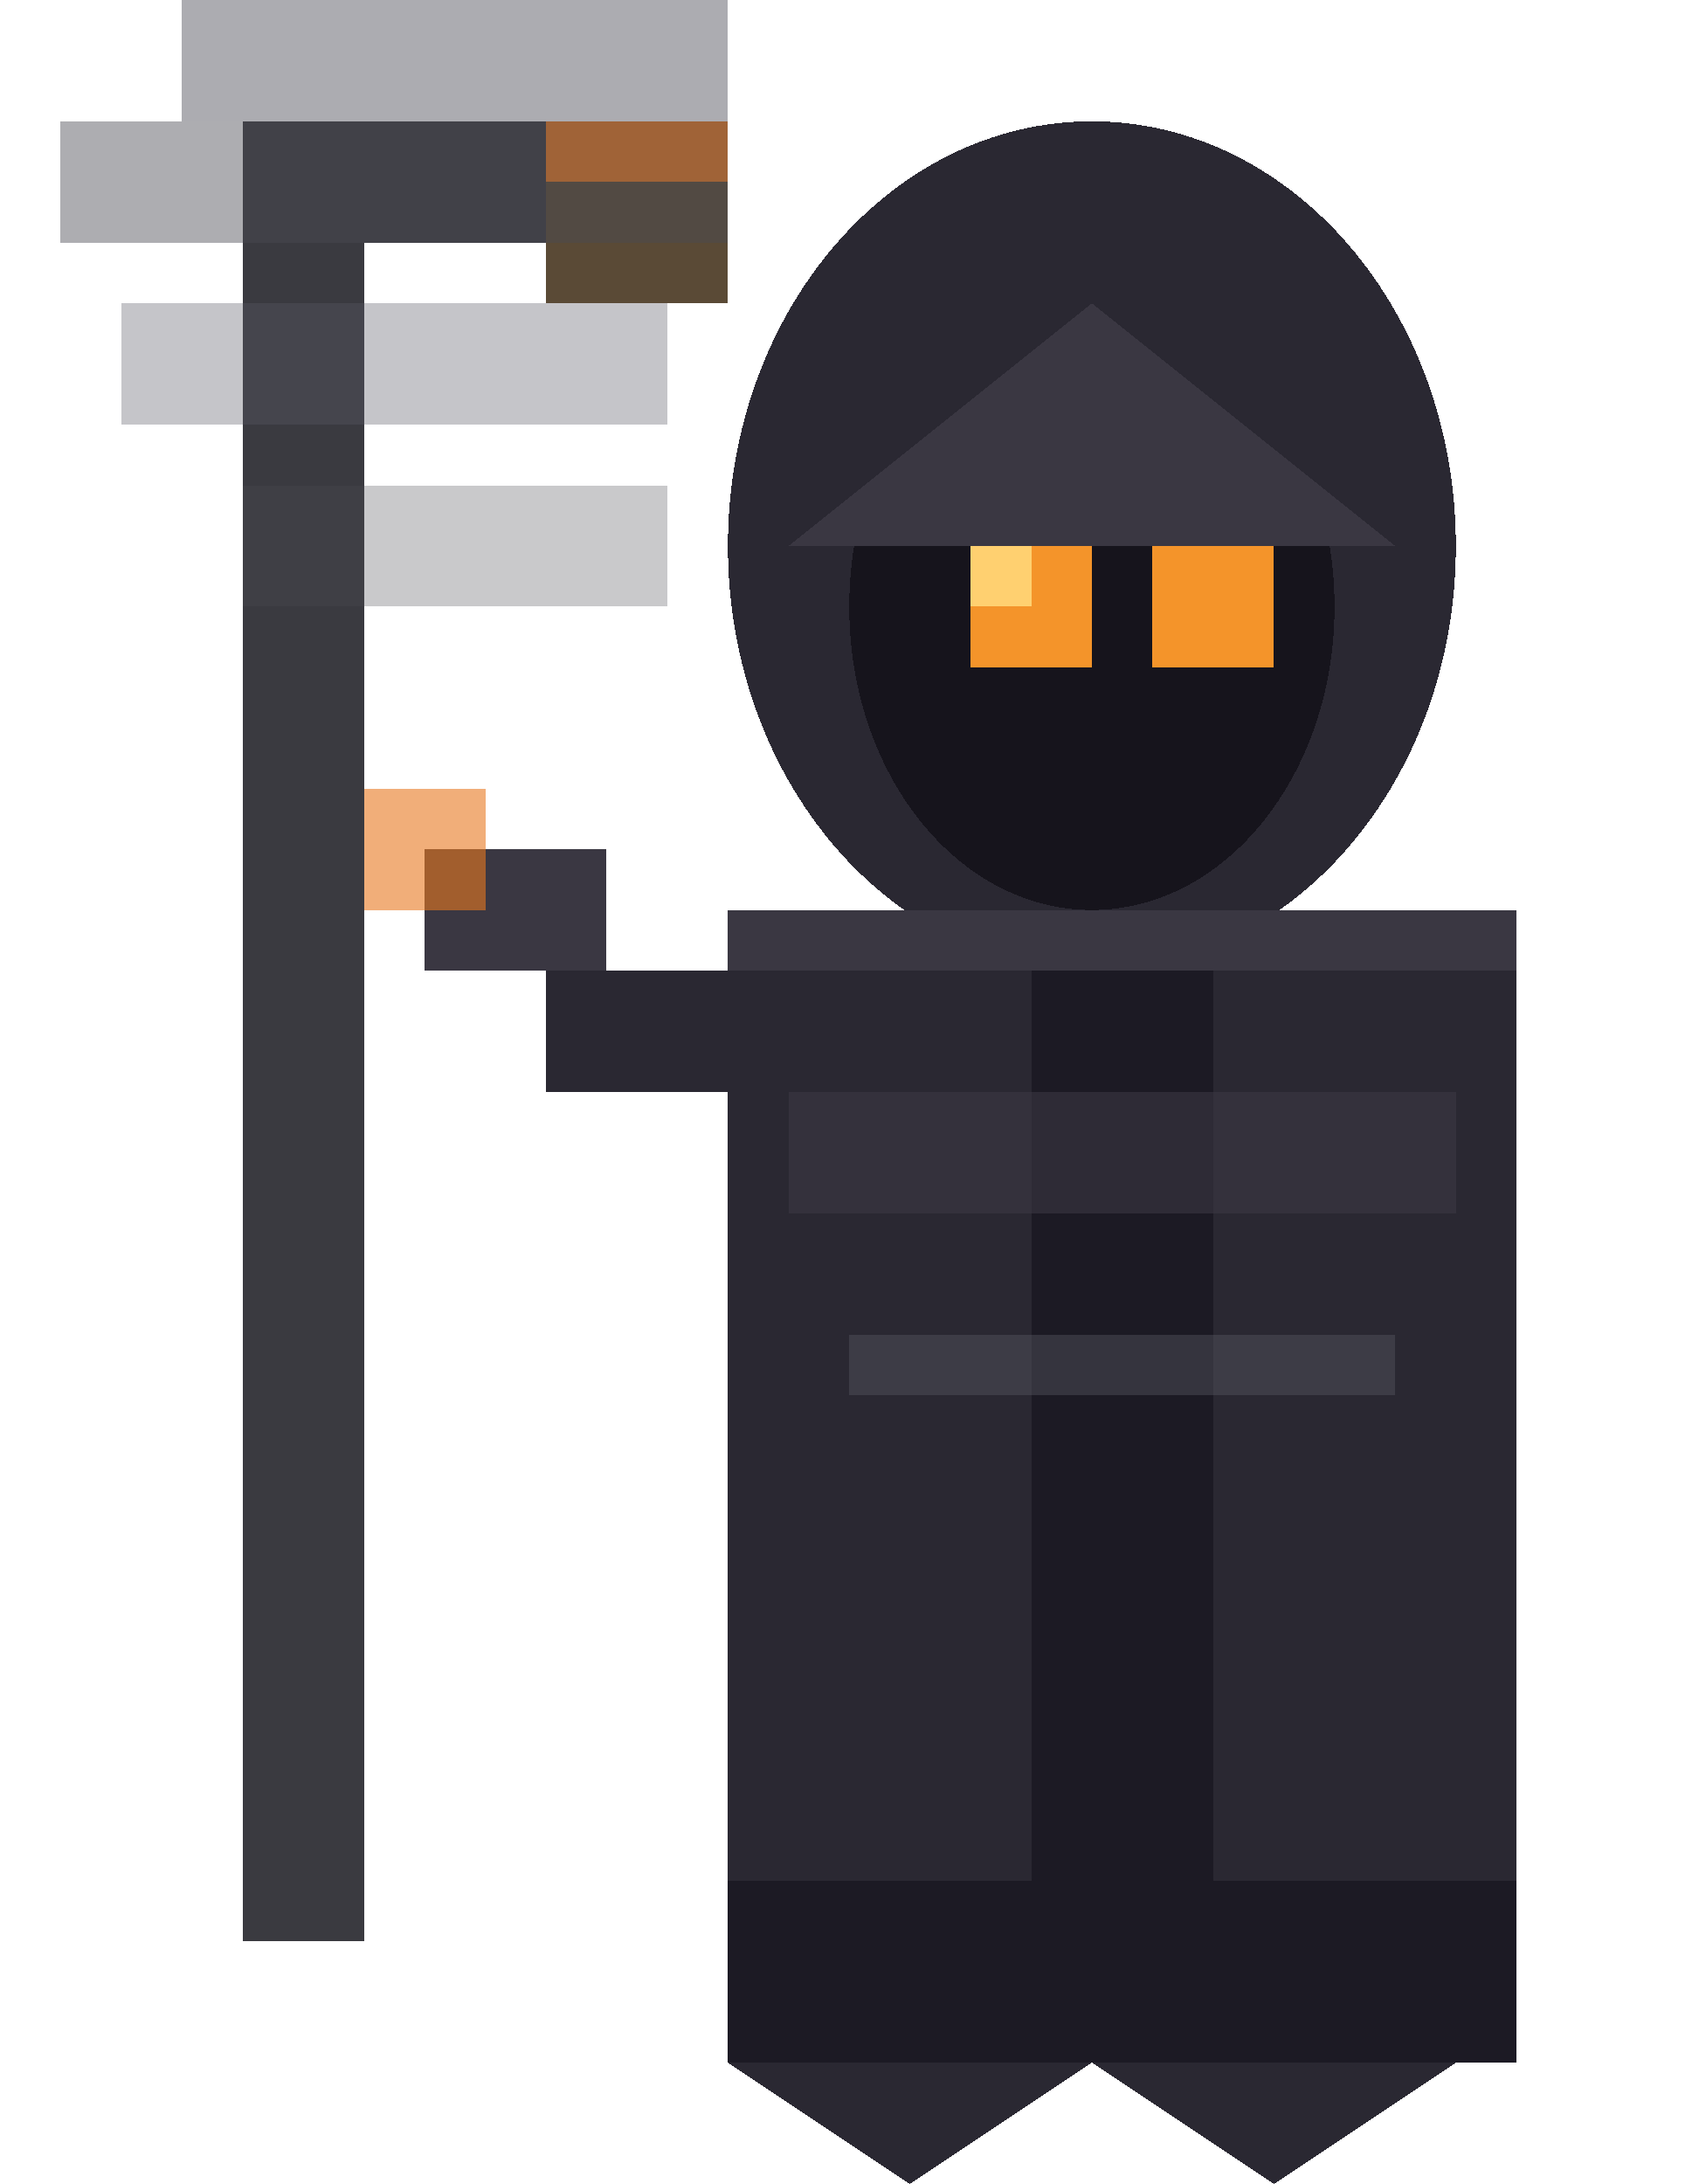
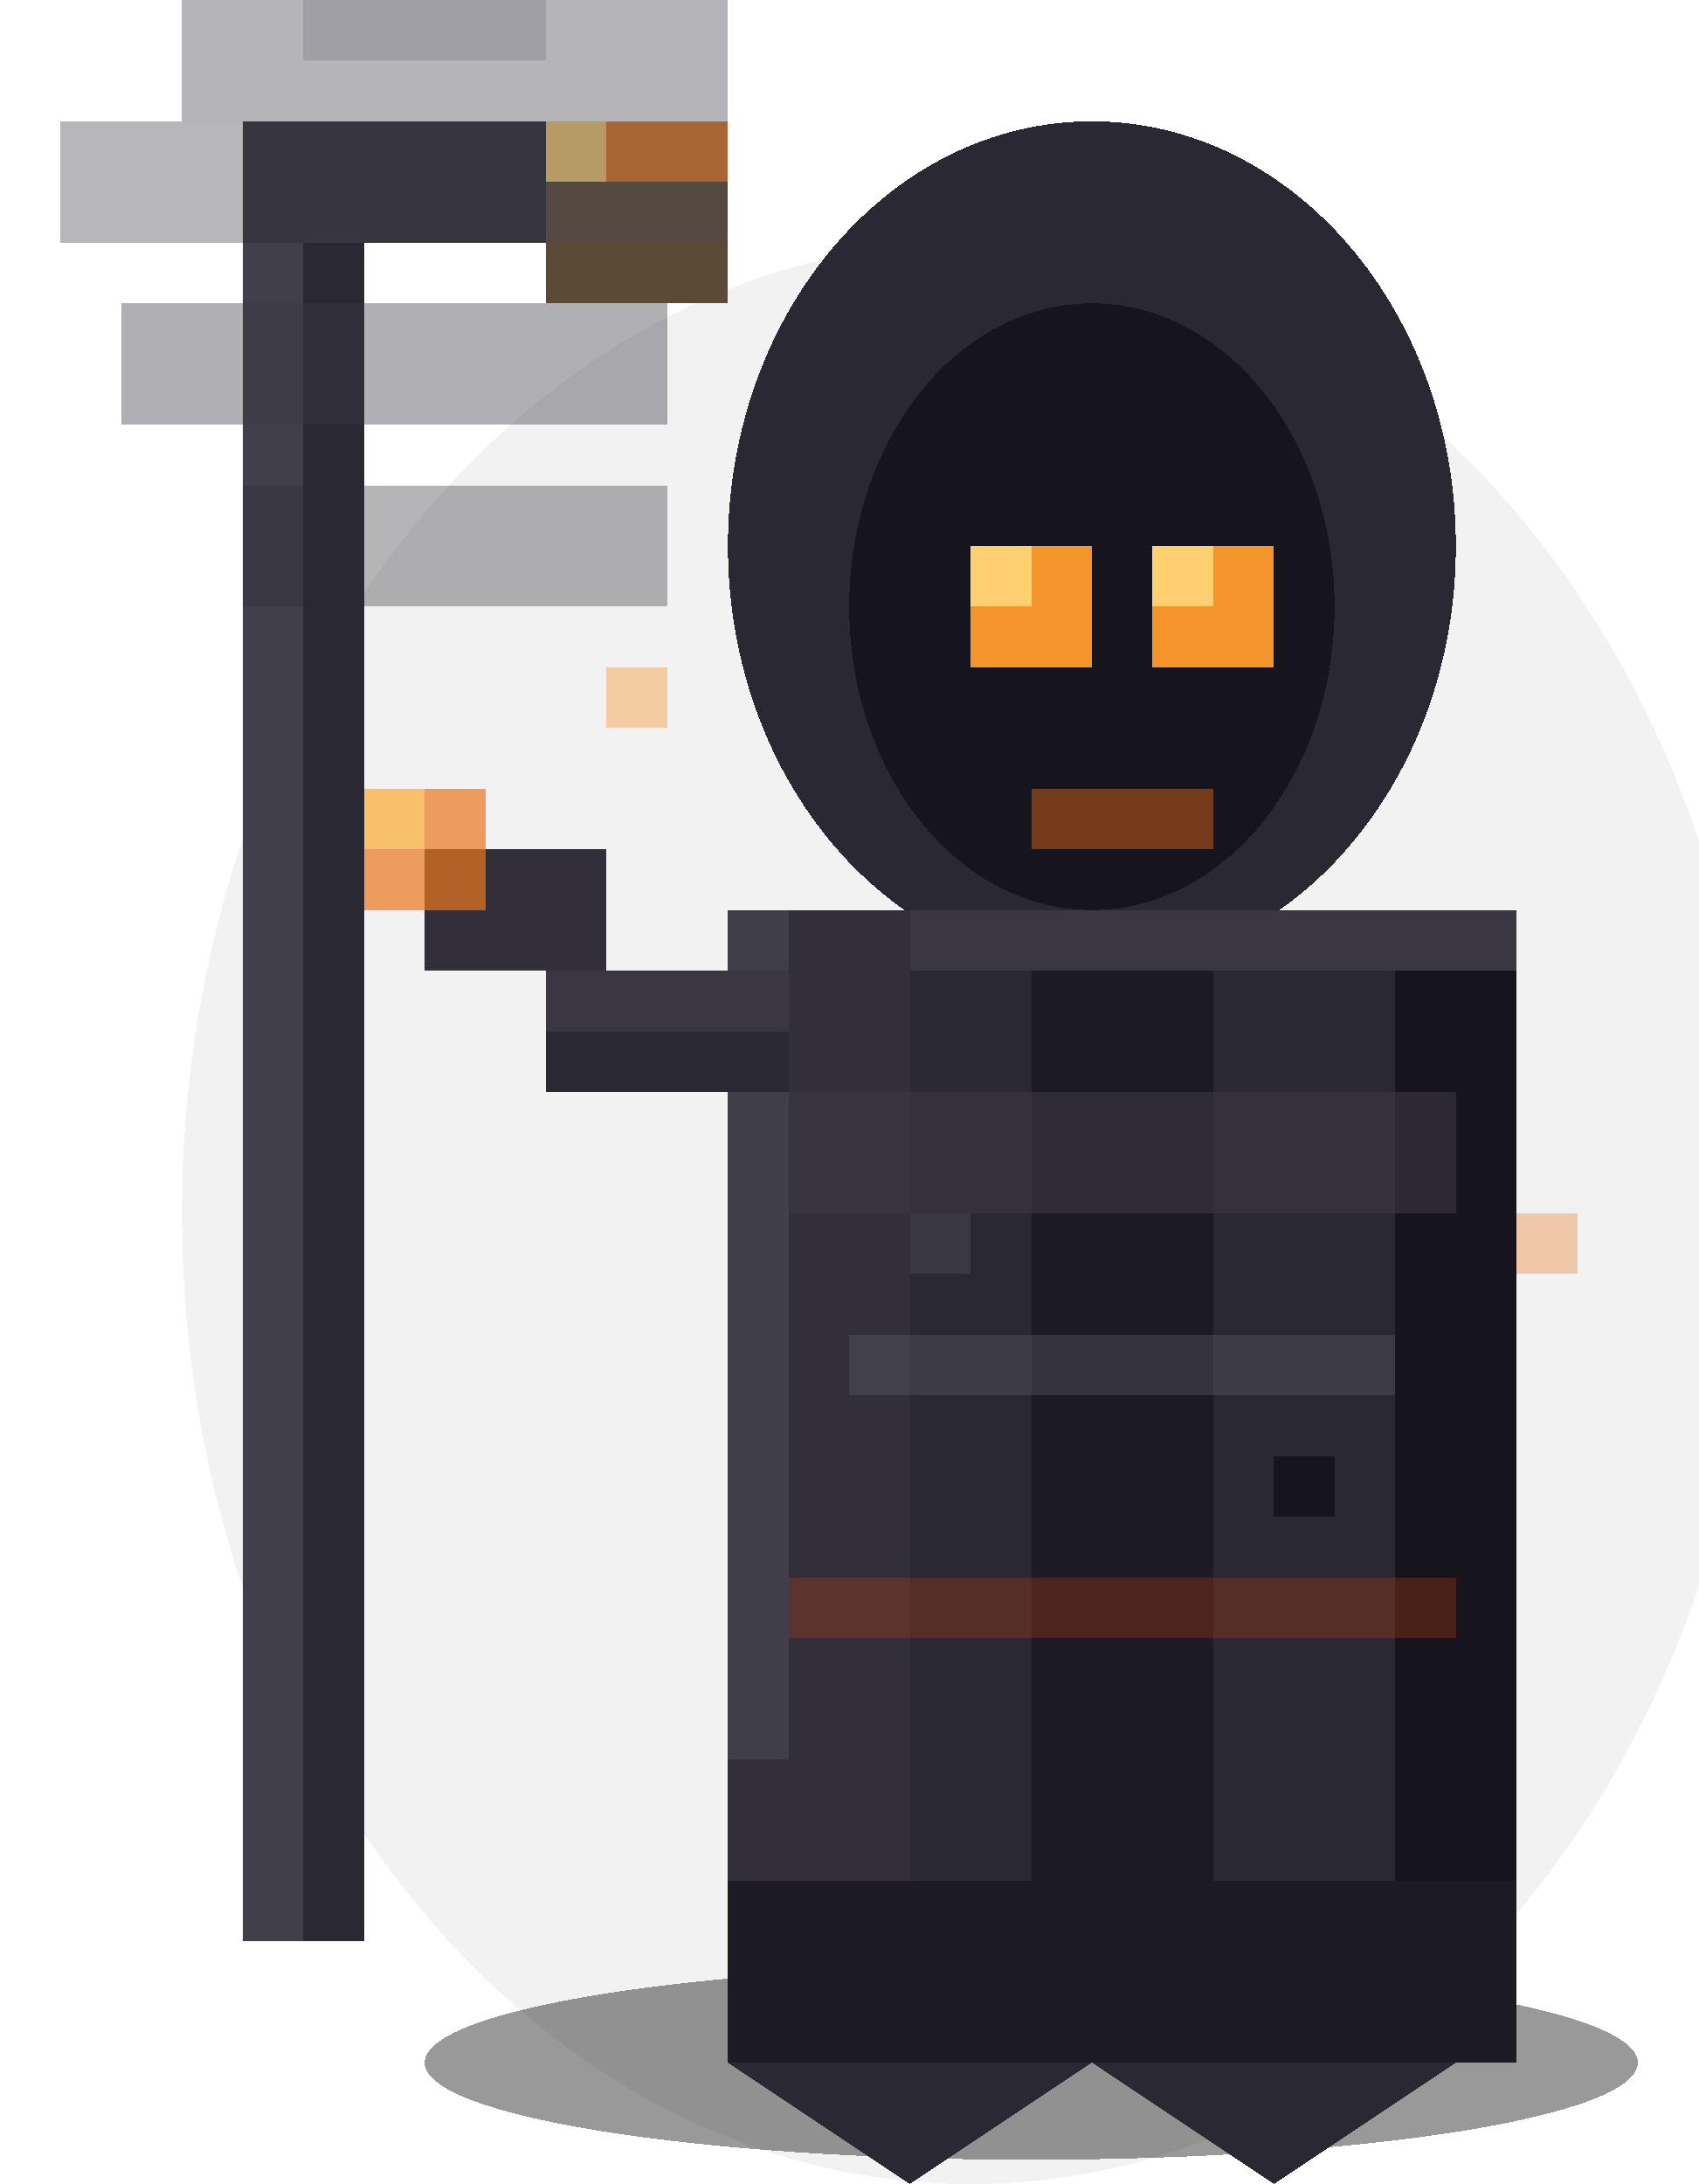
<svg xmlns="http://www.w3.org/2000/svg" viewBox="0 0 28 36" shape-rendering="crispEdges" preserveAspectRatio="xMidYMax meet">
-   <rect x="4" y="2" width="2" height="30" fill="#3a3a40" />
-   <rect x="4" y="2" width="6" height="2" fill="#3a3a40" />
+   <ellipse cx="16" cy="20" rx="13" ry="16" fill="#5a5a64" opacity="0.08" />
+   <ellipse cx="17" cy="34" rx="10" ry="1.6" fill="#000" opacity="0.4" />
+   <rect x="4" y="2" width="2" height="30" fill="#2a2832" />
+   <rect x="4" y="2" width="1" height="30" fill="#4a4852" opacity="0.7" />
+   <rect x="4" y="2" width="6" height="2" fill="#2a2832" />
  <rect x="9" y="2" width="3" height="3" fill="#5a4a36" />
  <rect x="9" y="2" width="3" height="1" fill="#e87820" />
-   <rect x="3" y="0" width="9" height="2" fill="#5a5a64" opacity="0.5" />
-   <rect x="1" y="2" width="11" height="2" fill="#4a4a52" opacity="0.45" />
-   <rect x="2" y="5" width="9" height="2" fill="#5a5a64" opacity="0.35" />
-   <rect x="4" y="8" width="7" height="2" fill="#4a4a52" opacity="0.3" />
+   <rect x="9" y="2" width="1" height="1" fill="#ffd070" />
+   <rect x="3" y="0" width="9" height="2" fill="#5a5a64" opacity="0.45" />
+   <rect x="1" y="2" width="11" height="2" fill="#4a4a52" opacity="0.4" />
+   <rect x="2" y="5" width="9" height="2" fill="#3a3742" opacity="0.4" />
+   <rect x="4" y="8" width="7" height="2" fill="#2a2832" opacity="0.35" />
+   <rect x="5" y="0" width="4" height="1" fill="#6a6a74" opacity="0.3" />
+   <polygon points="12,9 18,3 24,9" fill="#1c1a24" />
+   <polygon points="13,9 18,5 23,9" fill="#3a3742" />
+   <polygon points="13,9 18,5 19,9" fill="#4a4852" opacity="0.6" />
  <ellipse cx="18" cy="9" rx="6" ry="7" fill="#2a2832" />
  <ellipse cx="18" cy="10" rx="4" ry="5" fill="#16141c" />
  <rect x="16" y="9" width="2" height="2" fill="#f4942a" />
  <rect x="19" y="9" width="2" height="2" fill="#f4942a" />
  <rect x="16" y="9" width="1" height="1" fill="#ffd070" />
-   <polygon points="12,9 18,3 24,9" fill="#2a2832" />
-   <polygon points="13,9 18,5 23,9" fill="#3a3742" />
+   <rect x="19" y="9" width="1" height="1" fill="#ffd070" />
+   <rect x="17" y="13" width="3" height="1" fill="#d4641a" opacity="0.5" />
  <rect x="12" y="15" width="13" height="16" fill="#2a2832" />
  <rect x="12" y="15" width="13" height="1" fill="#3a3742" />
+   <rect x="12" y="15" width="3" height="16" fill="#322f3a" />
+   <rect x="12" y="15" width="1" height="14" fill="#4a4852" opacity="0.6" />
+   <rect x="23" y="16" width="2" height="15" fill="#16141c" />
  <rect x="17" y="16" width="3" height="15" fill="#1c1a24" />
  <rect x="13" y="18" width="11" height="2" fill="#3a3742" opacity="0.6" />
  <rect x="14" y="22" width="9" height="1" fill="#5a5a64" opacity="0.4" />
+   <rect x="13" y="26" width="11" height="1" fill="#a83a14" opacity="0.35" />
+   <rect x="15" y="20" width="1" height="1" fill="#4a4852" opacity="0.5" />
+   <rect x="21" y="24" width="1" height="1" fill="#16141c" />
  <rect x="12" y="31" width="13" height="3" fill="#1c1a24" />
  <polygon points="12,34 15,36 18,34" fill="#2a2832" />
  <polygon points="18,34 21,36 24,34" fill="#2a2832" />
  <rect x="9" y="16" width="4" height="2" fill="#2a2832" />
-   <rect x="7" y="14" width="3" height="2" fill="#3a3742" />
-   <rect x="6" y="13" width="2" height="2" fill="#e87820" opacity="0.6" />
+   <rect x="9" y="16" width="4" height="1" fill="#3a3742" />
+   <rect x="7" y="14" width="3" height="2" fill="#322f3a" />
+   <rect x="6" y="13" width="2" height="2" fill="#e87820" opacity="0.7" />
+   <rect x="6" y="13" width="1" height="1" fill="#ffd070" opacity="0.7" />
+   <rect x="10" y="11" width="1" height="1" fill="#f4942a" opacity="0.4" />
+   <rect x="25" y="20" width="1" height="1" fill="#e87820" opacity="0.35" />
</svg>
